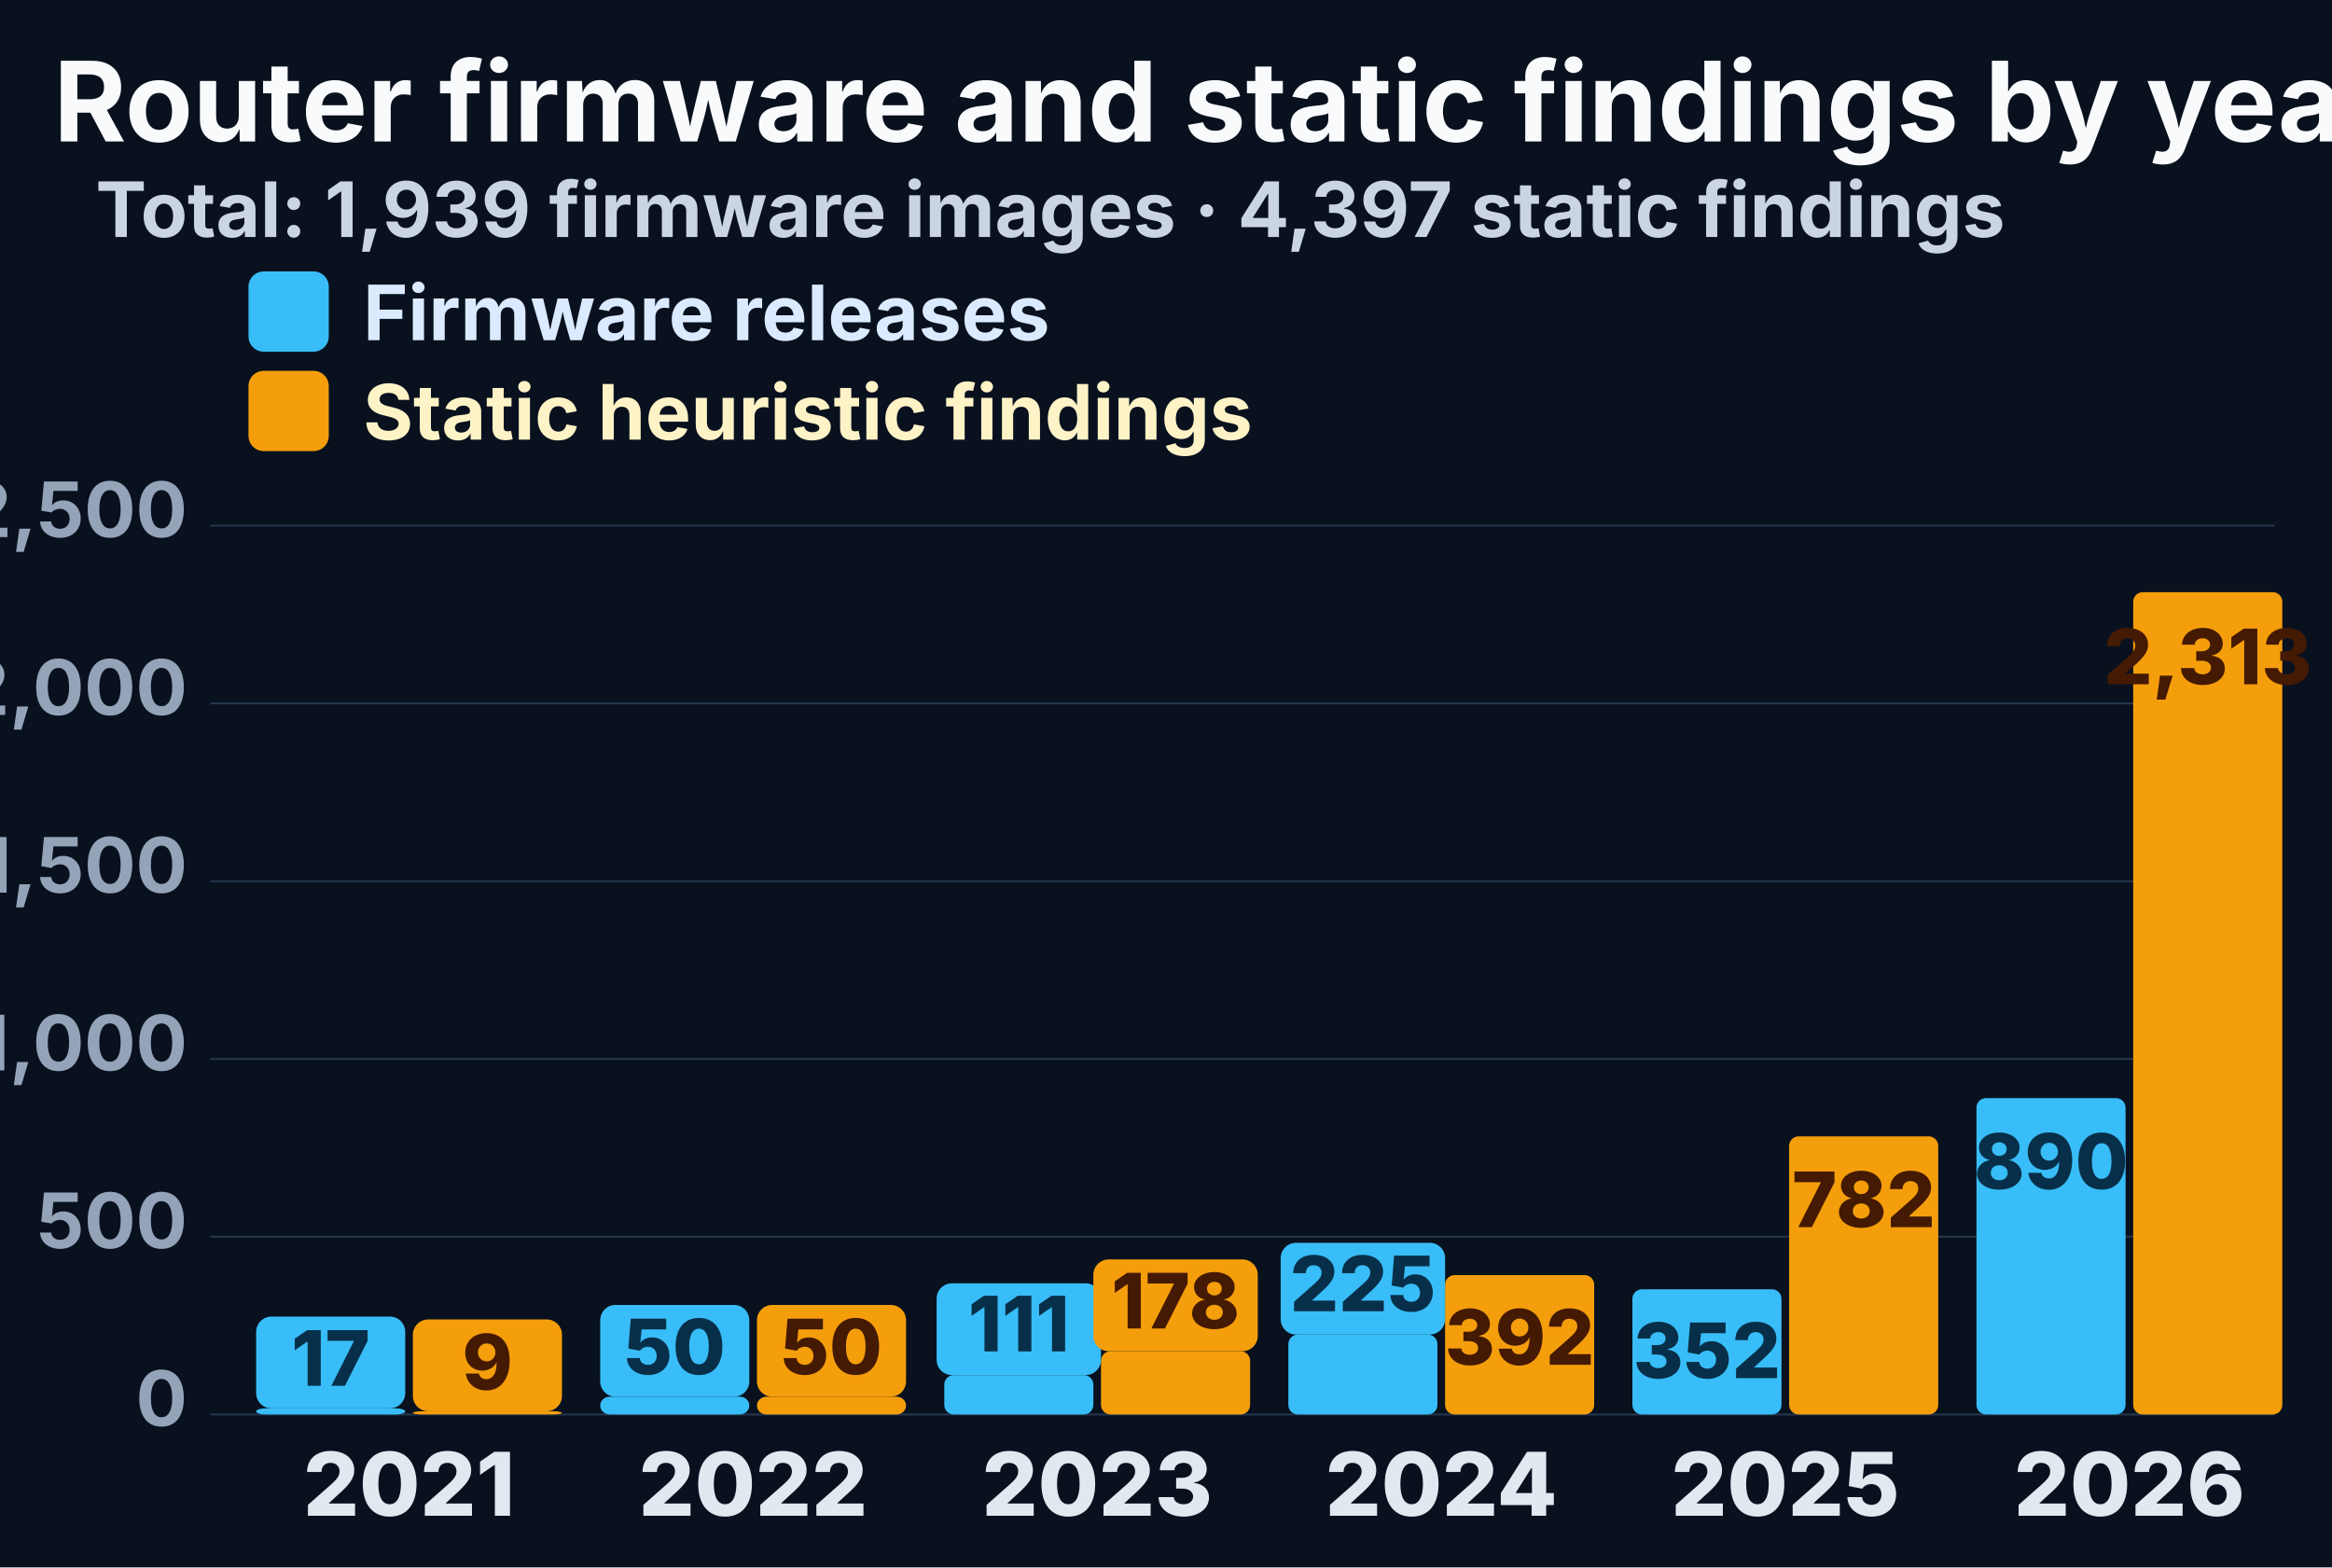
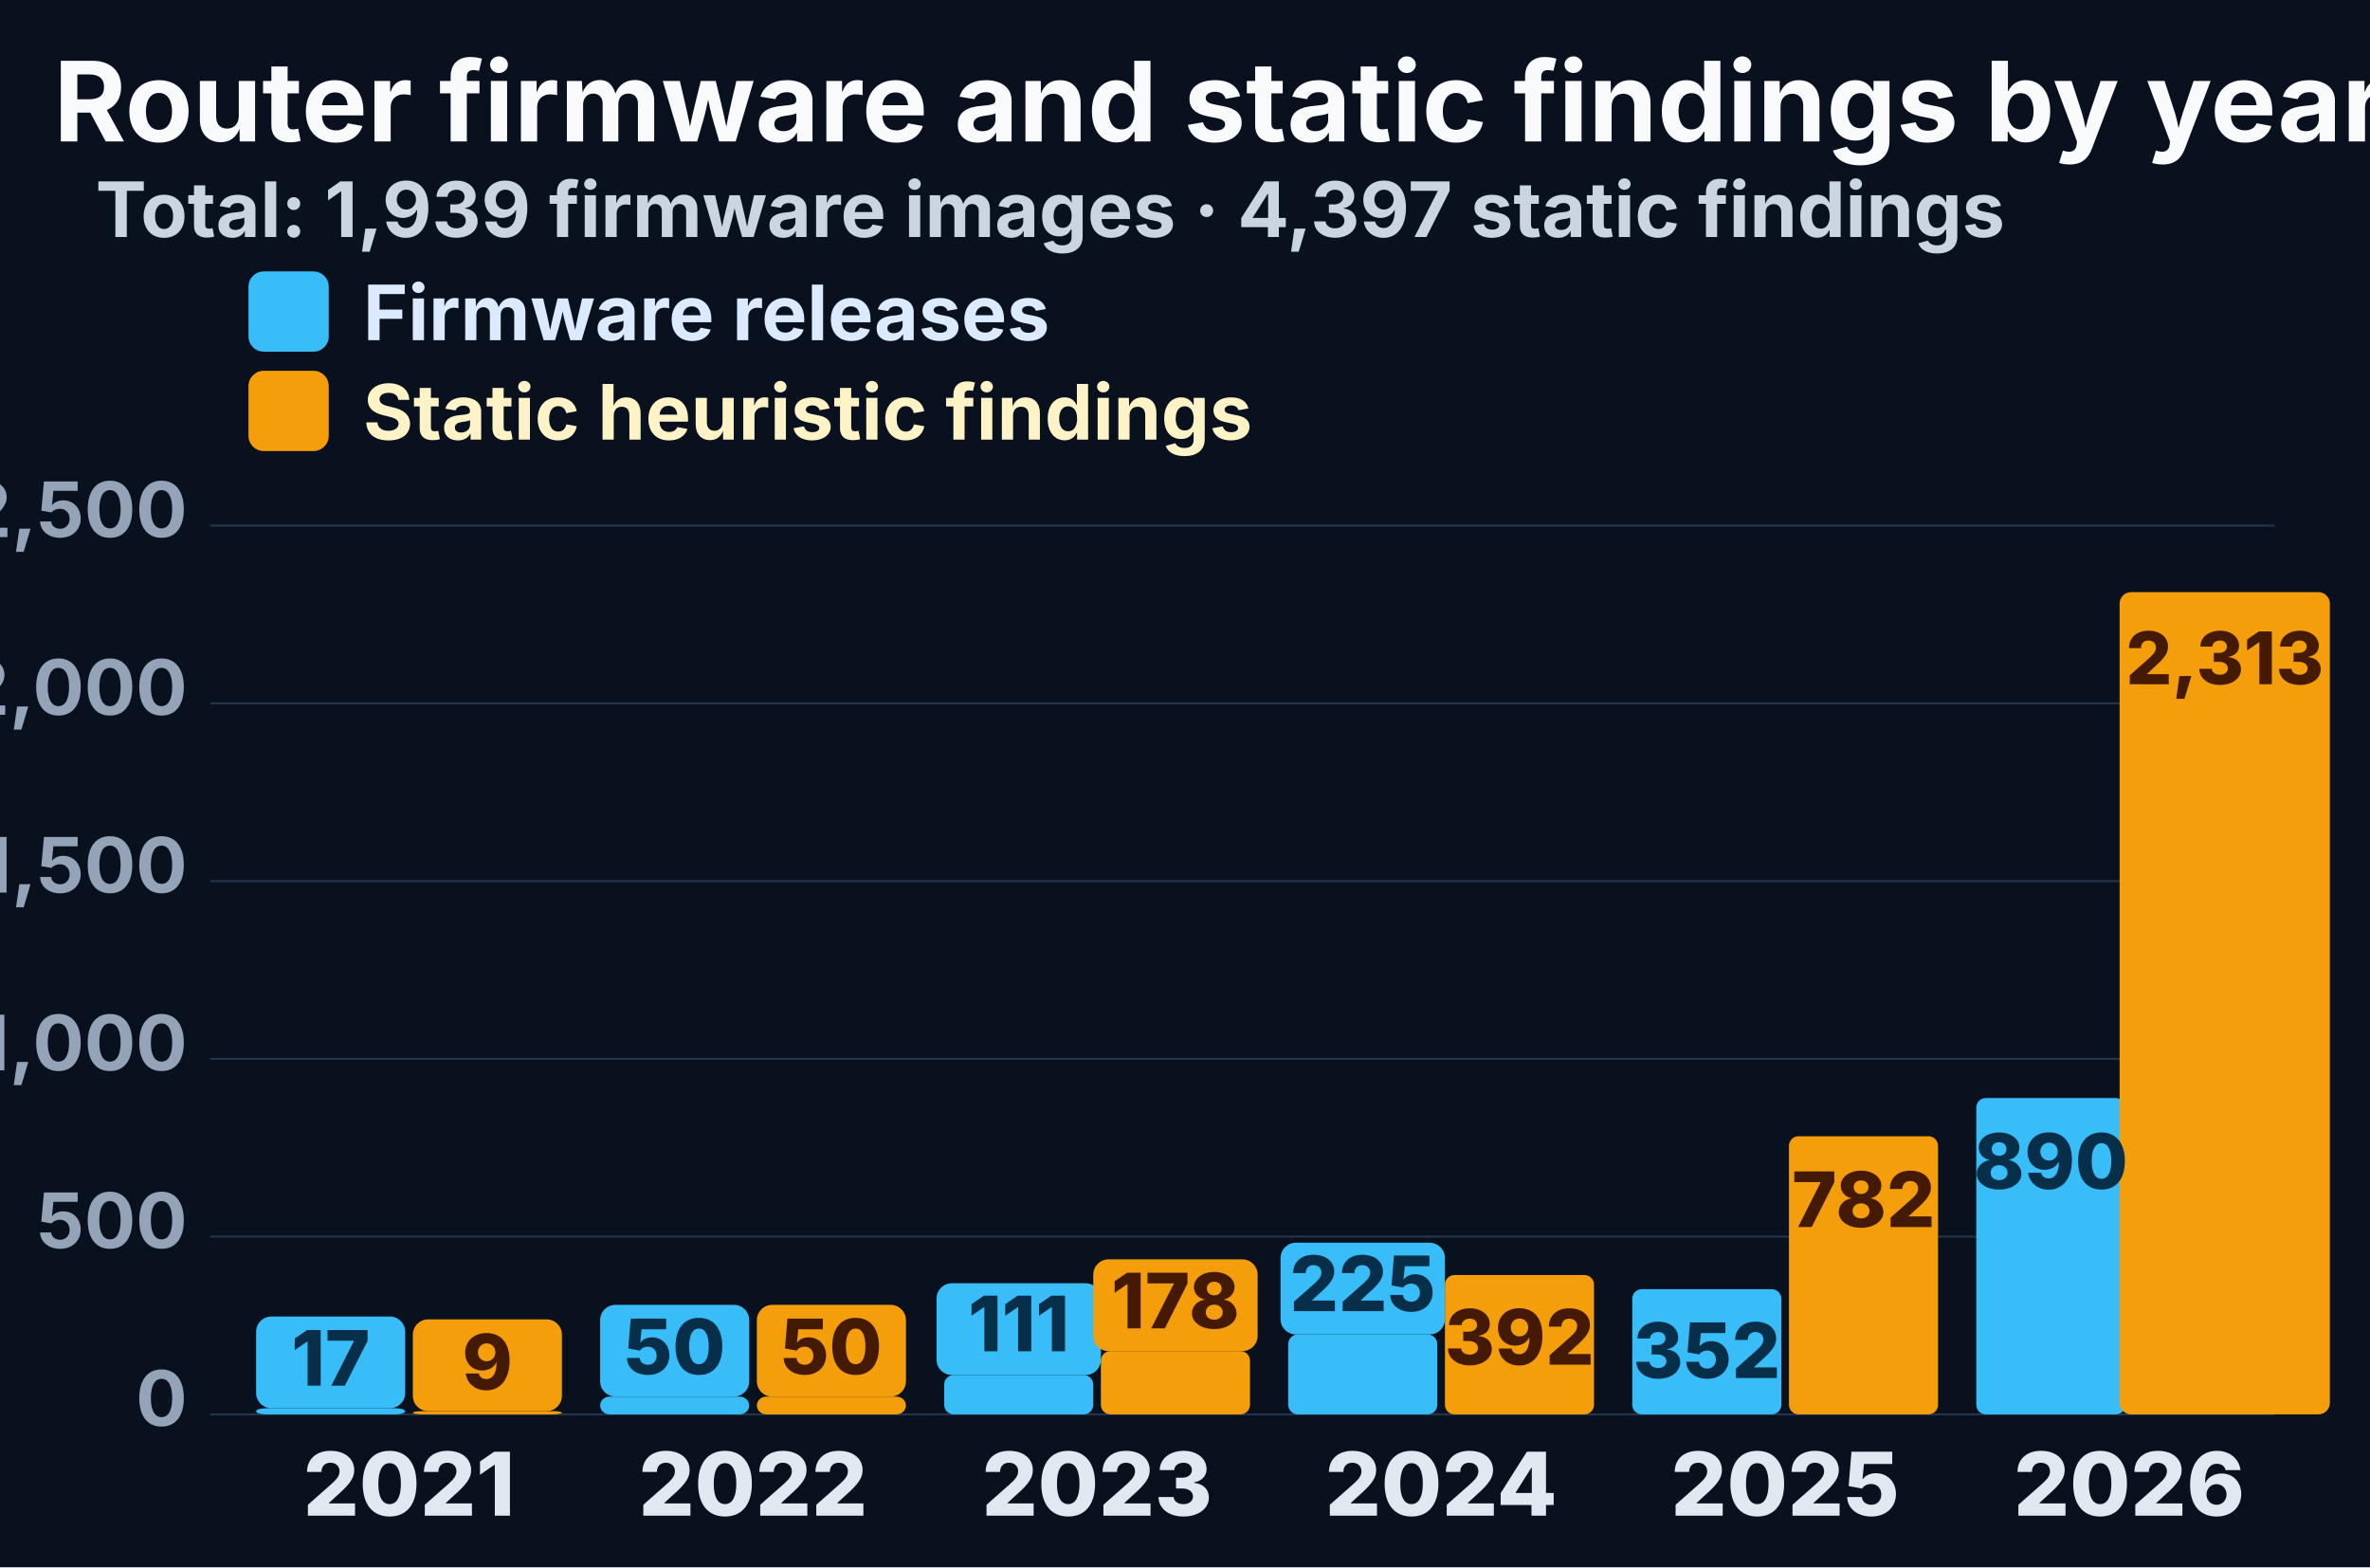
- <svg xmlns="http://www.w3.org/2000/svg" width="1220" height="820" viewBox="0 0 1220 820" role="img" aria-labelledby="title desc">
-   <rect width="1220" height="820" fill="#09111f" />
+ <svg xmlns="http://www.w3.org/2000/svg" width="1240" height="820" viewBox="0 0 1240 820" role="img" aria-labelledby="title desc">
+   <rect width="1240" height="820" fill="#09111f" />
  <text x="28" y="74" fill="#f8fafc" font-family="Inter, Arial, sans-serif" font-size="58" font-weight="700">
    Router firmware and static findings by year
  </text>
  <text x="50" y="124" fill="#cbd5e1" font-family="Inter, Arial, sans-serif" font-size="40" font-weight="700">
    Total: 1,939 firmware images · 4,397 static findings
  </text>
  <g font-family="Inter, Arial, sans-serif" font-size="40" font-weight="700">
    <rect x="130" y="142" width="42" height="42" rx="8" fill="#38bdf8" />
    <text x="190" y="178" fill="#dbeafe">Firmware releases</text>
    <rect x="130" y="194" width="42" height="42" rx="8" fill="#f59e0b" />
    <text x="190" y="230" fill="#fef3c7">Static heuristic findings</text>
  </g>
  <g stroke="#26364d" stroke-width="1">
    <line x1="110" y1="740" x2="1190" y2="740" />
    <line x1="110" y1="647" x2="1190" y2="647" />
    <line x1="110" y1="554" x2="1190" y2="554" />
    <line x1="110" y1="461" x2="1190" y2="461" />
    <line x1="110" y1="368" x2="1190" y2="368" />
    <line x1="110" y1="275" x2="1190" y2="275" />
  </g>
  <g fill="#94a3b8" font-family="Inter, Arial, sans-serif" font-size="40" font-weight="700" text-anchor="end">
    <text x="98" y="746">0</text>
    <text x="98" y="653">500</text>
    <text x="98" y="560">1,000</text>
    <text x="98" y="467">1,500</text>
    <text x="98" y="374">2,000</text>
    <text x="98" y="281">2,500</text>
  </g>
  <rect x="134" y="736.8" width="78" height="3.2" rx="5" fill="#38bdf8" />
  <rect x="216" y="738.3" width="78" height="1.7" rx="5" fill="#f59e0b" />
  <rect x="134" y="688.8" width="78" height="48" rx="8" fill="#38bdf8" />
  <rect x="216" y="690.3" width="78" height="48" rx="8" fill="#f59e0b" />
  <text x="173" y="725" fill="#082f49" font-family="Inter, Arial, sans-serif" font-size="40" font-weight="800" text-anchor="middle">17</text>
  <text x="255" y="727" fill="#451a03" font-family="Inter, Arial, sans-serif" font-size="40" font-weight="800" text-anchor="middle">9</text>
  <rect x="314" y="730.7" width="78" height="9.3" rx="5" fill="#38bdf8" />
  <rect x="396" y="730.7" width="78" height="9.3" rx="5" fill="#f59e0b" />
  <rect x="314" y="682.7" width="78" height="48" rx="8" fill="#38bdf8" />
  <rect x="396" y="682.7" width="78" height="48" rx="8" fill="#f59e0b" />
  <text x="353" y="719" fill="#082f49" font-family="Inter, Arial, sans-serif" font-size="40" font-weight="800" text-anchor="middle">50</text>
  <text x="435" y="719" fill="#451a03" font-family="Inter, Arial, sans-serif" font-size="40" font-weight="800" text-anchor="middle">50</text>
  <rect x="494" y="719.4" width="78" height="20.6" rx="5" fill="#38bdf8" />
  <rect x="576" y="706.9" width="78" height="33.1" rx="5" fill="#f59e0b" />
  <rect x="490" y="671.4" width="86" height="48" rx="8" fill="#38bdf8" />
  <rect x="572" y="658.9" width="86" height="48" rx="8" fill="#f59e0b" />
  <text x="533" y="707" fill="#082f49" font-family="Inter, Arial, sans-serif" font-size="40" font-weight="800" text-anchor="middle">111</text>
  <text x="615" y="695" fill="#451a03" font-family="Inter, Arial, sans-serif" font-size="40" font-weight="800" text-anchor="middle">178</text>
  <rect x="674" y="698.2" width="78" height="41.8" rx="5" fill="#38bdf8" />
  <rect x="756" y="667.1" width="78" height="72.9" rx="5" fill="#f59e0b" />
  <rect x="670" y="650.2" width="86" height="48" rx="8" fill="#38bdf8" />
  <text x="713" y="686" fill="#082f49" font-family="Inter, Arial, sans-serif" font-size="40" font-weight="800" text-anchor="middle">225</text>
  <text x="795" y="714" fill="#451a03" font-family="Inter, Arial, sans-serif" font-size="40" font-weight="800" text-anchor="middle">392</text>
  <rect x="854" y="674.5" width="78" height="65.5" rx="5" fill="#38bdf8" />
  <rect x="936" y="594.5" width="78" height="145.5" rx="5" fill="#f59e0b" />
  <text x="893" y="721" fill="#082f49" font-family="Inter, Arial, sans-serif" font-size="40" font-weight="800" text-anchor="middle">352</text>
  <text x="975" y="642" fill="#451a03" font-family="Inter, Arial, sans-serif" font-size="40" font-weight="800" text-anchor="middle">782</text>
  <rect x="1034" y="574.5" width="78" height="165.5" rx="5" fill="#38bdf8" />
-   <rect x="1116" y="309.8" width="78" height="430.2" rx="5" fill="#f59e0b" />
+   <rect x="1109" y="309.8" width="110" height="430.2" rx="6" fill="#f59e0b" />
  <text x="1073" y="622" fill="#082f49" font-family="Inter, Arial, sans-serif" font-size="40" font-weight="800" text-anchor="middle">890</text>
-   <text x="1155" y="358" fill="#451a03" font-family="Inter, Arial, sans-serif" font-size="40" font-weight="800" text-anchor="middle">2,313</text>
+   <text x="1164" y="358" fill="#451a03" font-family="Inter, Arial, sans-serif" font-size="38" font-weight="800" text-anchor="middle">2,313</text>
  <g fill="#e2e8f0" font-family="Inter, Arial, sans-serif" font-size="46" font-weight="800" text-anchor="middle">
    <text x="214" y="793">2021</text>
    <text x="394" y="793">2022</text>
    <text x="574" y="793">2023</text>
    <text x="754" y="793">2024</text>
    <text x="934" y="793">2025</text>
    <text x="1114" y="793">2026</text>
  </g>
</svg>
